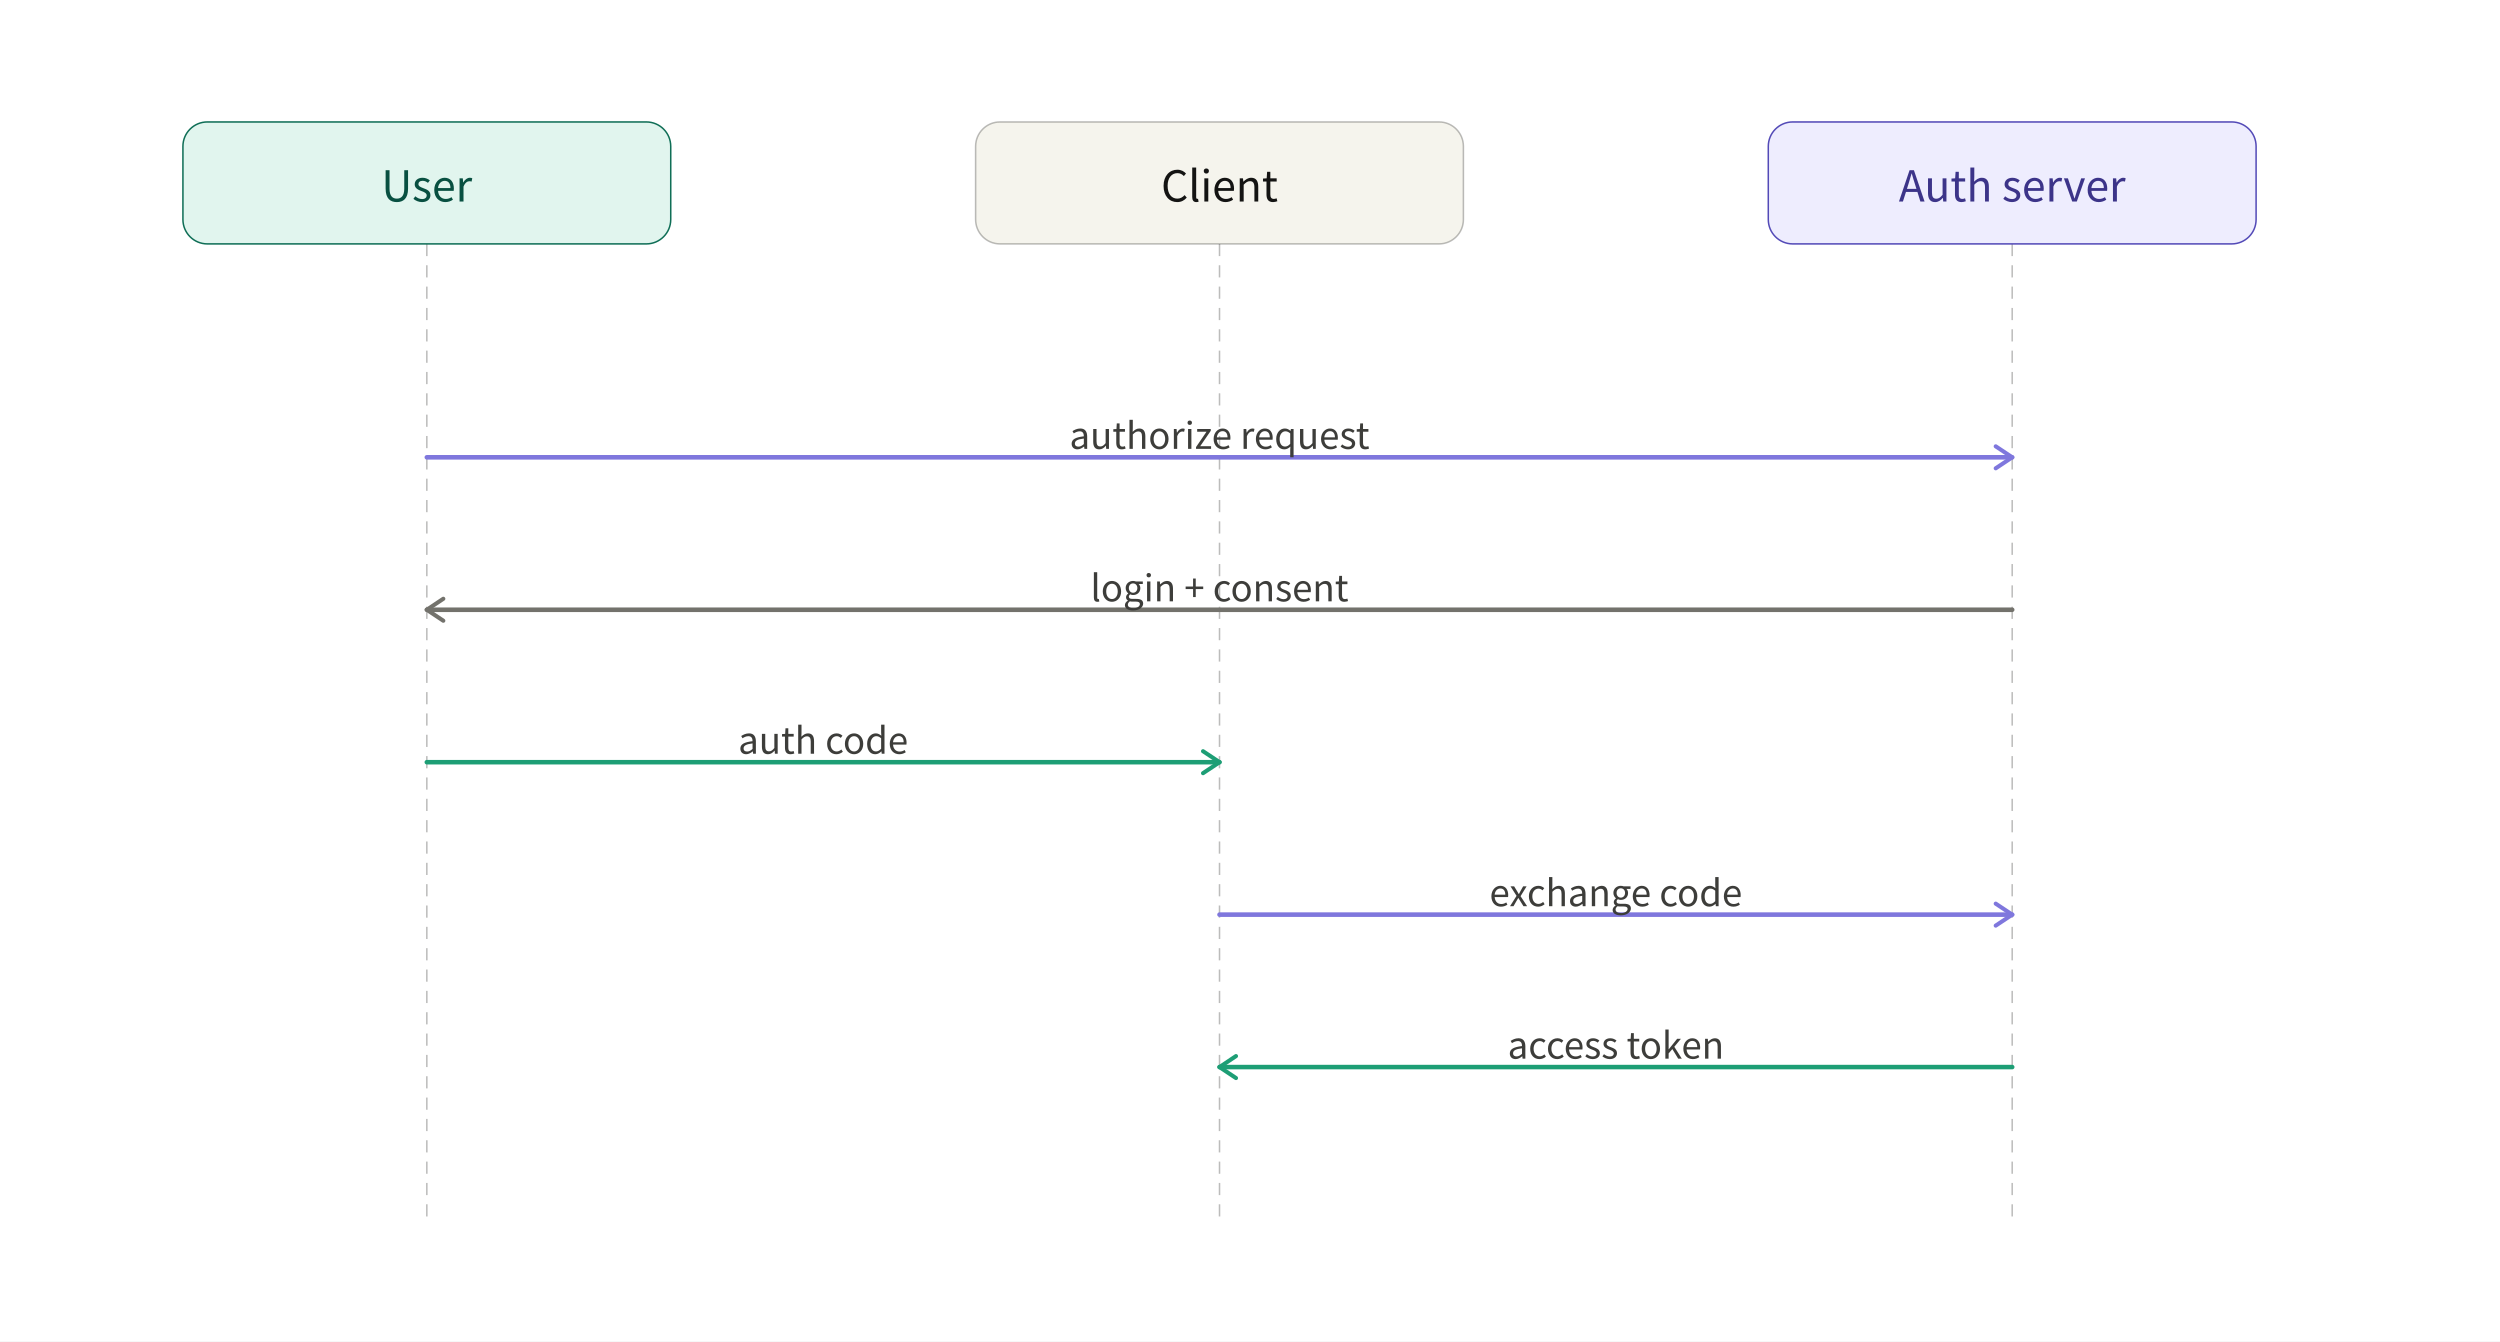
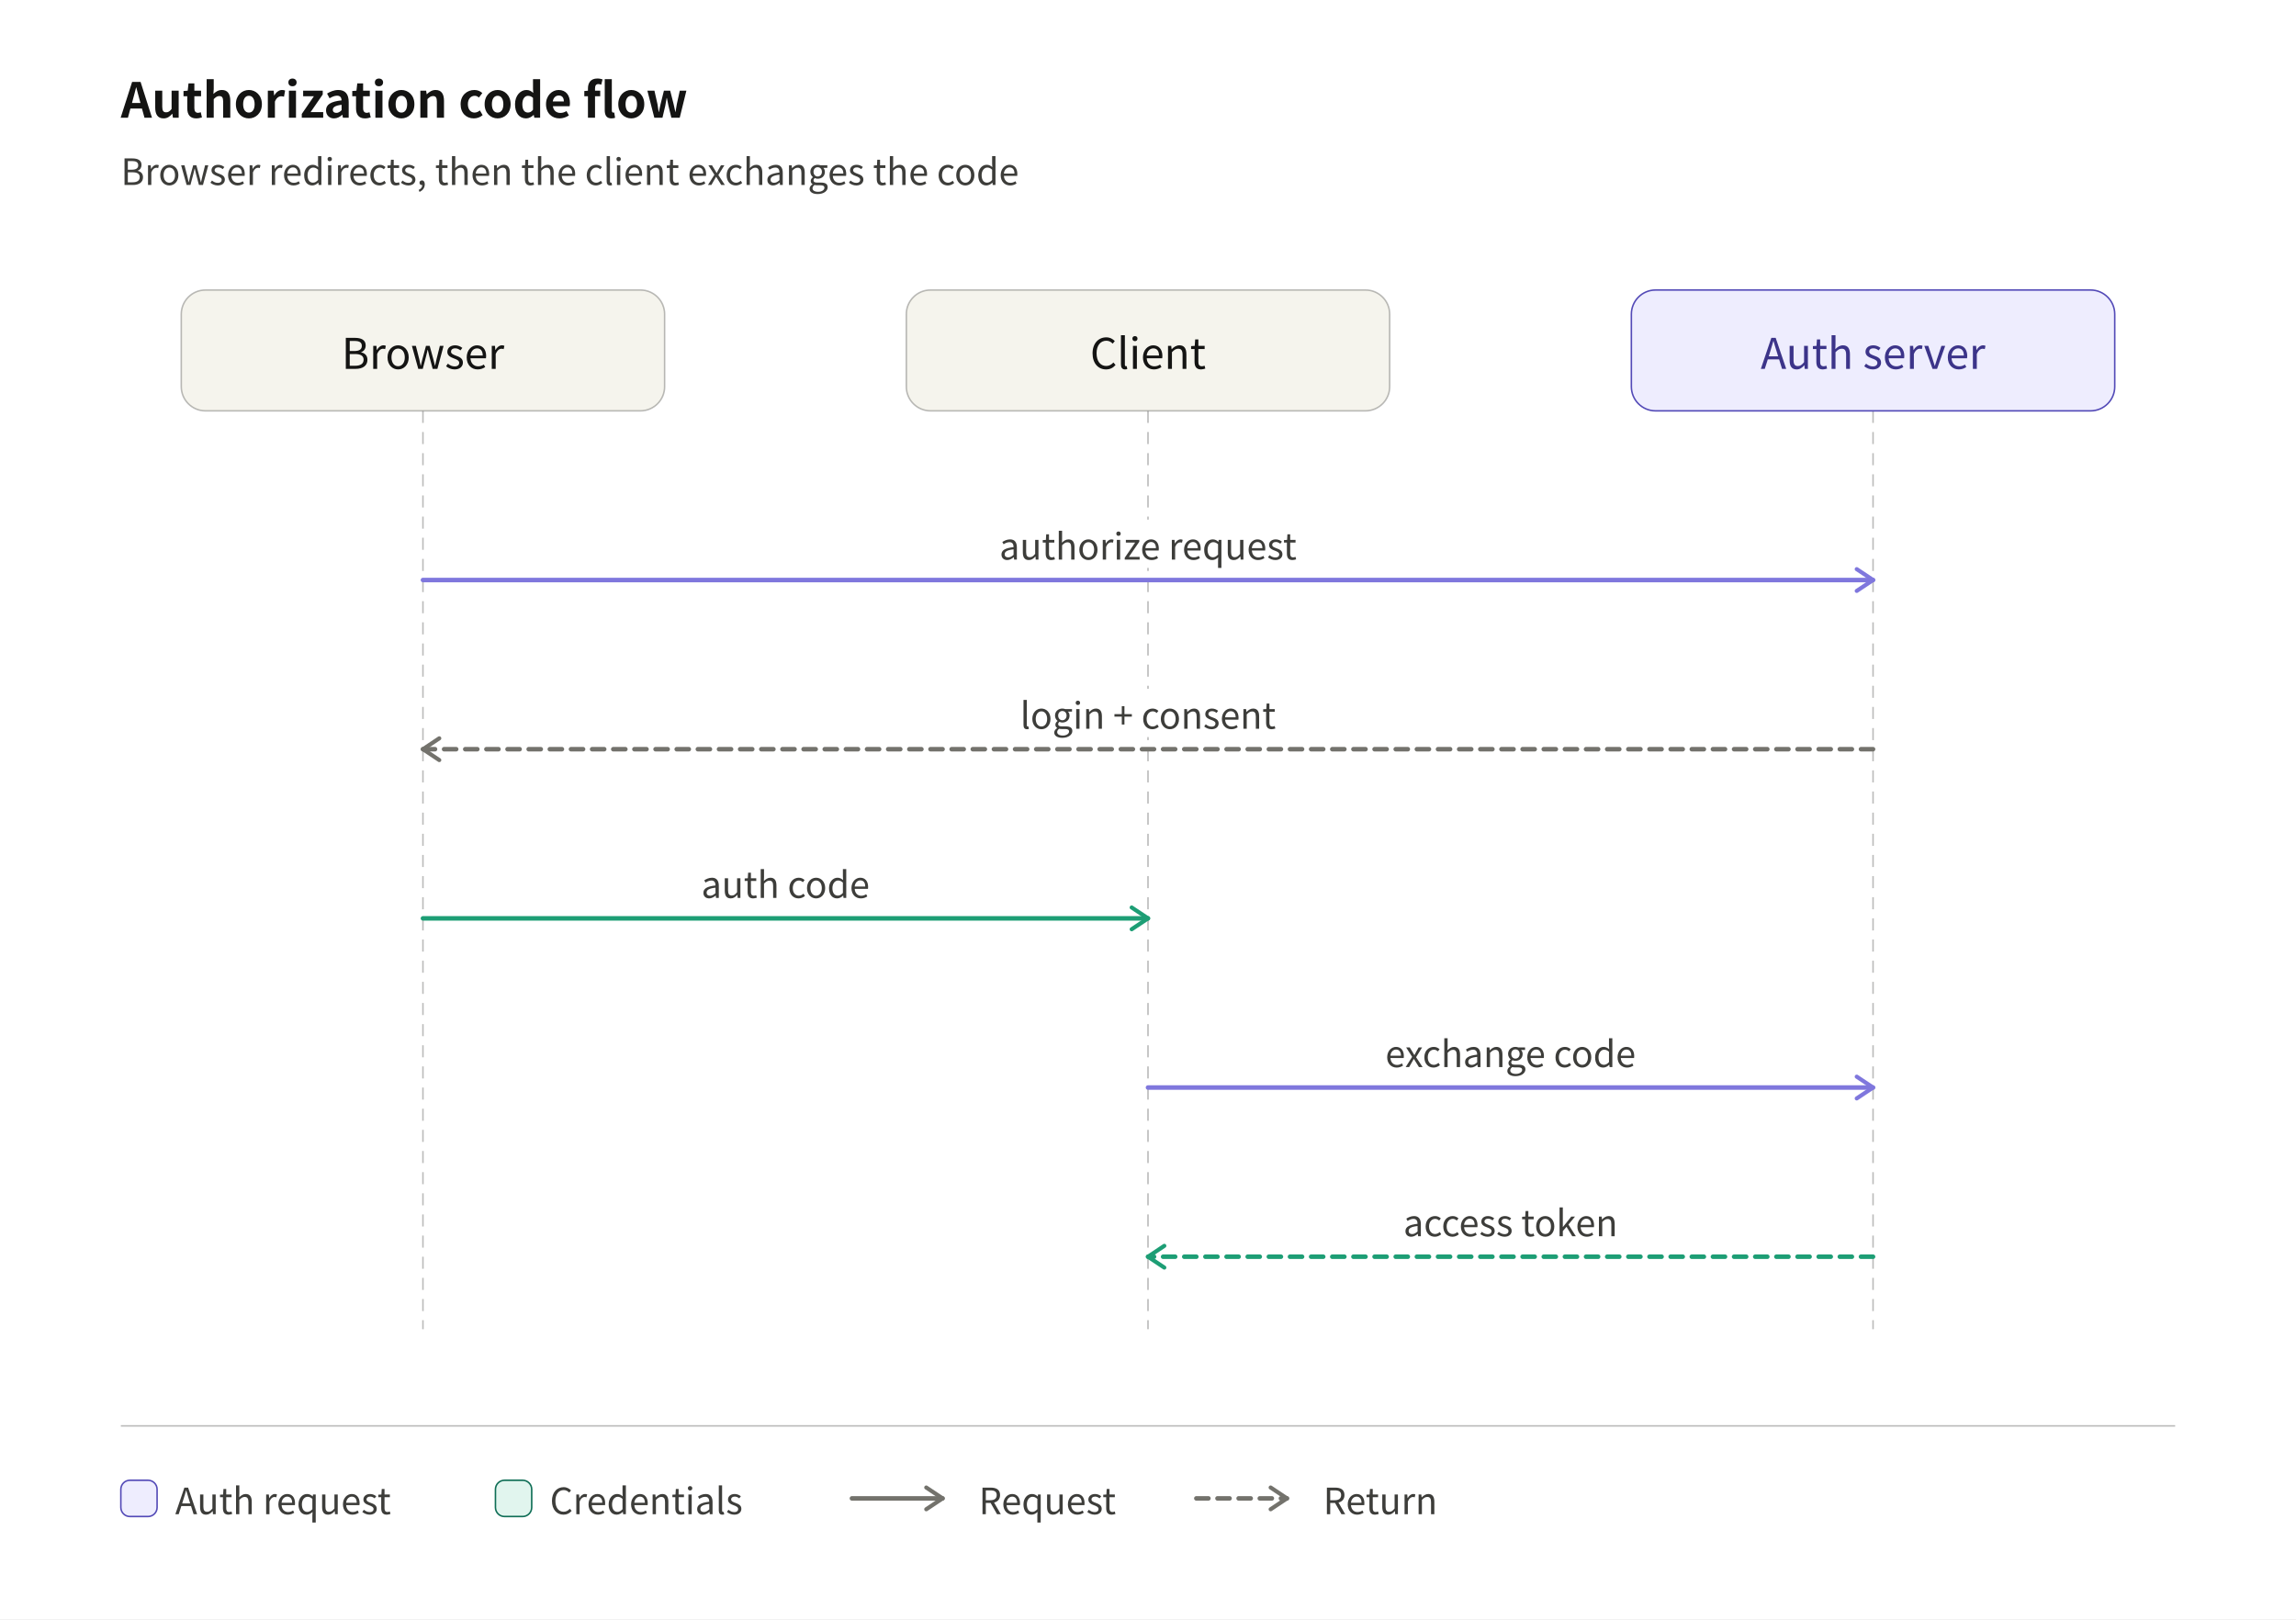
- <svg xmlns="http://www.w3.org/2000/svg" viewBox="0 0 820 440" width="820" height="440" role="img">
+ <svg xmlns="http://www.w3.org/2000/svg" viewBox="0 0 760 536" width="760" height="536" role="img">
  <style>text { font-family: 'Anthropic Sans', -apple-system, BlinkMacSystemFont, 'Segoe UI', 'PingFang SC', 'Microsoft YaHei', 'Hiragino Sans GB', 'Noto Sans CJK SC', sans-serif; }</style>
  <defs>
    <marker id="arrow" viewBox="0 0 10 10" refX="8" refY="5" markerWidth="6" markerHeight="6" orient="auto-start-reverse">
      <path d="M2 1L8 5L2 9" fill="none" stroke="context-stroke" stroke-width="1.5" stroke-linecap="round" stroke-linejoin="round" />
    </marker>
  </defs>
-   <rect width="820" height="440" fill="#FFFFFF" />
-   <line x1="140" y1="80" x2="140" y2="400" stroke="rgba(31,30,29,0.3)" stroke-width="0.5" stroke-dasharray="4 3" />
-   <line x1="400" y1="80" x2="400" y2="400" stroke="rgba(31,30,29,0.3)" stroke-width="0.5" stroke-dasharray="4 3" />
-   <line x1="660" y1="80" x2="660" y2="400" stroke="rgba(31,30,29,0.3)" stroke-width="0.5" stroke-dasharray="4 3" />
-   <line x1="140" y1="150" x2="660" y2="150" stroke="#7F77DD" stroke-width="1.5" stroke-linecap="round" marker-end="url(#arrow)" />
-   <line x1="660" y1="200" x2="140" y2="200" stroke="#73726C" stroke-width="1.5" stroke-linecap="round" marker-end="url(#arrow)" />
-   <line x1="140" y1="250" x2="400" y2="250" stroke="#1D9E75" stroke-width="1.5" stroke-linecap="round" marker-end="url(#arrow)" />
-   <line x1="400" y1="300" x2="660" y2="300" stroke="#7F77DD" stroke-width="1.5" stroke-linecap="round" marker-end="url(#arrow)" />
-   <line x1="660" y1="350" x2="400" y2="350" stroke="#1D9E75" stroke-width="1.5" stroke-linecap="round" marker-end="url(#arrow)" />
-   <rect x="60" y="40" width="160" height="40" rx="8" fill="#E1F5EE" stroke="#0F6E56" stroke-width="0.5" />
-   <rect x="320" y="40" width="160" height="40" rx="8" fill="#F5F4ED" stroke="rgba(31,30,29,0.3)" stroke-width="0.5" />
-   <rect x="580" y="40" width="160" height="40" rx="8" fill="#EEEDFE" stroke="#534AB7" stroke-width="0.5" />
-   <text x="140" y="60" text-anchor="middle" dominant-baseline="central" font-size="14" font-weight="500" fill="#085041">User</text>
-   <text x="400" y="60" text-anchor="middle" dominant-baseline="central" font-size="14" font-weight="500" fill="#141413">Client</text>
-   <text x="660" y="60" text-anchor="middle" dominant-baseline="central" font-size="14" font-weight="500" fill="#3C3489">Auth server</text>
-   <text x="400" y="142" text-anchor="middle" dominant-baseline="central" font-size="12" fill="#3D3D3A">authorize request</text>
-   <text x="400" y="192" text-anchor="middle" dominant-baseline="central" font-size="12" fill="#3D3D3A">login + consent</text>
-   <text x="270" y="242" text-anchor="middle" dominant-baseline="central" font-size="12" fill="#3D3D3A">auth code</text>
-   <text x="530" y="292" text-anchor="middle" dominant-baseline="central" font-size="12" fill="#3D3D3A">exchange code</text>
-   <text x="530" y="342" text-anchor="middle" dominant-baseline="central" font-size="12" fill="#3D3D3A">access token</text>
+   <rect width="760" height="536" fill="#FFFFFF" />
+   <line x1="140" y1="136" x2="140" y2="440" stroke="rgba(31,30,29,0.3)" stroke-width="0.5" stroke-dasharray="4 3" />
+   <line x1="380" y1="136" x2="380" y2="440" stroke="rgba(31,30,29,0.3)" stroke-width="0.5" stroke-dasharray="4 3" />
+   <line x1="620" y1="136" x2="620" y2="440" stroke="rgba(31,30,29,0.3)" stroke-width="0.5" stroke-dasharray="4 3" />
+   <line x1="140" y1="192" x2="620" y2="192" stroke="#7F77DD" stroke-width="1.5" stroke-linecap="round" marker-end="url(#arrow)" />
+   <line x1="620" y1="248" x2="140" y2="248" stroke="#73726C" stroke-width="1.5" stroke-linecap="round" stroke-dasharray="4 3" marker-end="url(#arrow)" />
+   <line x1="140" y1="304" x2="380" y2="304" stroke="#1D9E75" stroke-width="1.5" stroke-linecap="round" marker-end="url(#arrow)" />
+   <line x1="380" y1="360" x2="620" y2="360" stroke="#7F77DD" stroke-width="1.5" stroke-linecap="round" marker-end="url(#arrow)" />
+   <line x1="620" y1="416" x2="380" y2="416" stroke="#1D9E75" stroke-width="1.5" stroke-linecap="round" stroke-dasharray="4 3" marker-end="url(#arrow)" />
+   <rect x="318" y="172" width="125" height="16" rx="3" fill="#FFFFFF" />
+   <rect x="325" y="228" width="111" height="16" rx="3" fill="#FFFFFF" />
+   <rect x="225" y="284" width="70" height="16" rx="3" fill="#FFFFFF" />
+   <rect x="451" y="340" width="97" height="16" rx="3" fill="#FFFFFF" />
+   <rect x="455" y="396" width="90" height="16" rx="3" fill="#FFFFFF" />
+   <rect x="60" y="96" width="160" height="40" rx="8" fill="#F5F4ED" stroke="rgba(31,30,29,0.3)" stroke-width="0.5" />
+   <rect x="300" y="96" width="160" height="40" rx="8" fill="#F5F4ED" stroke="rgba(31,30,29,0.3)" stroke-width="0.5" />
+   <rect x="540" y="96" width="160" height="40" rx="8" fill="#EEEDFE" stroke="#534AB7" stroke-width="0.5" />
+   <text data-role="node-text" x="140" y="116" text-anchor="middle" dominant-baseline="central" font-size="14" font-weight="500" fill="#141413">Browser</text>
+   <text data-role="node-text" x="380" y="116" text-anchor="middle" dominant-baseline="central" font-size="14" font-weight="500" fill="#141413">Client</text>
+   <text data-role="node-text" x="620" y="116" text-anchor="middle" dominant-baseline="central" font-size="14" font-weight="500" fill="#3C3489">Auth server</text>
+   <text data-role="diagram-title" x="40" y="32" text-anchor="start" dominant-baseline="central" font-size="16" font-weight="600" fill="#141413">Authorization code flow</text>
+   <text data-role="caption" x="40" y="56" text-anchor="start" dominant-baseline="central" font-size="12" font-weight="400" fill="#3D3D3A">Browser redirects, then the client exchanges the code</text>
+   <text data-role="arrow-label" x="380" y="180" text-anchor="middle" dominant-baseline="central" font-size="12" fill="#3D3D3A">authorize request</text>
+   <text data-role="arrow-label" x="380" y="236" text-anchor="middle" dominant-baseline="central" font-size="12" fill="#3D3D3A">login + consent</text>
+   <text data-role="arrow-label" x="260" y="292" text-anchor="middle" dominant-baseline="central" font-size="12" fill="#3D3D3A">auth code</text>
+   <text data-role="arrow-label" x="500" y="348" text-anchor="middle" dominant-baseline="central" font-size="12" fill="#3D3D3A">exchange code</text>
+   <text data-role="arrow-label" x="500" y="404" text-anchor="middle" dominant-baseline="central" font-size="12" fill="#3D3D3A">access token</text>
+   <line x1="40" y1="472" x2="720" y2="472" stroke="rgba(31,30,29,0.3)" stroke-width="0.5" />
+   <rect x="40" y="490" width="12" height="12" rx="3" fill="#EEEDFE" stroke="#534AB7" stroke-width="0.5" />
+   <text data-role="legend-label" x="58" y="496" text-anchor="start" dominant-baseline="central" font-size="12" font-weight="400" fill="#3D3D3A">Auth request</text>
+   <rect x="164" y="490" width="12" height="12" rx="3" fill="#E1F5EE" stroke="#0F6E56" stroke-width="0.5" />
+   <text data-role="legend-label" x="182" y="496" text-anchor="start" dominant-baseline="central" font-size="12" font-weight="400" fill="#3D3D3A">Credentials</text>
+   <line x1="282" y1="496" x2="312" y2="496" stroke="#73726C" stroke-width="1.5" stroke-linecap="round" marker-end="url(#arrow)" />
+   <text data-role="legend-label" x="324" y="496" text-anchor="start" dominant-baseline="central" font-size="12" font-weight="400" fill="#3D3D3A">Request</text>
+   <line x1="396" y1="496" x2="426" y2="496" stroke="#73726C" stroke-width="1.5" stroke-linecap="round" stroke-dasharray="4 3" marker-end="url(#arrow)" />
+   <text data-role="legend-label" x="438" y="496" text-anchor="start" dominant-baseline="central" font-size="12" font-weight="400" fill="#3D3D3A">Return</text>
</svg>
